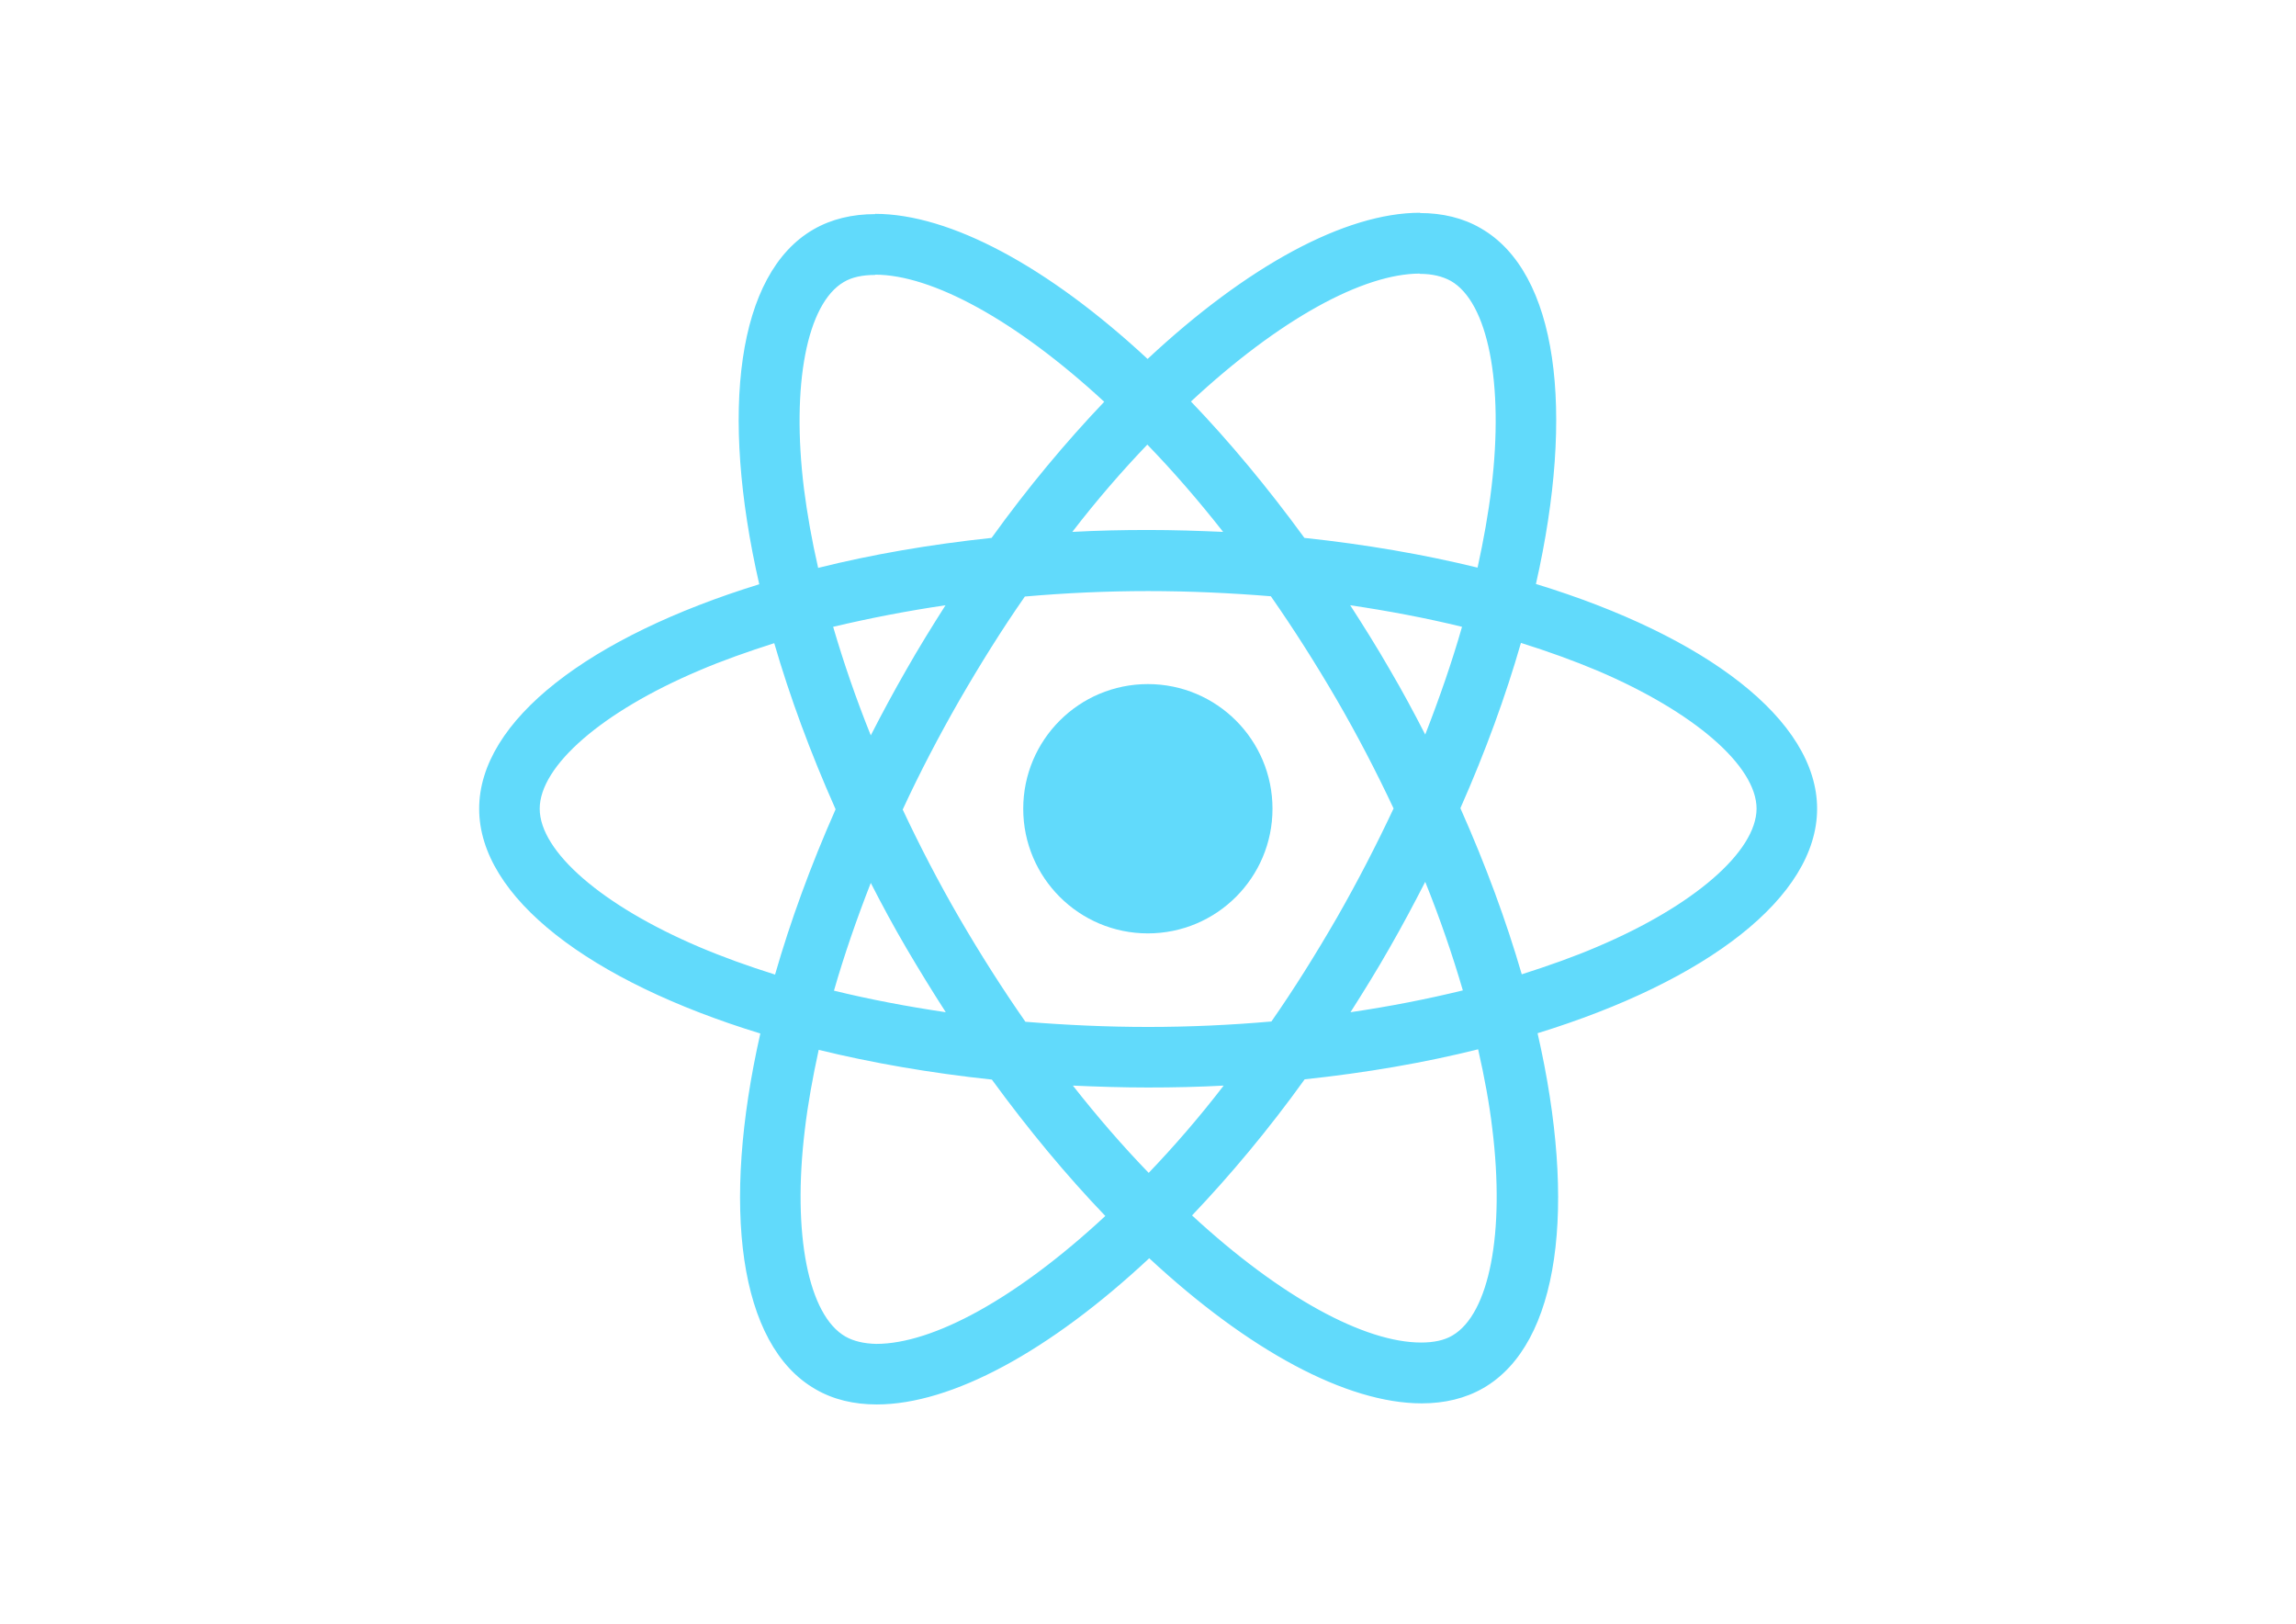
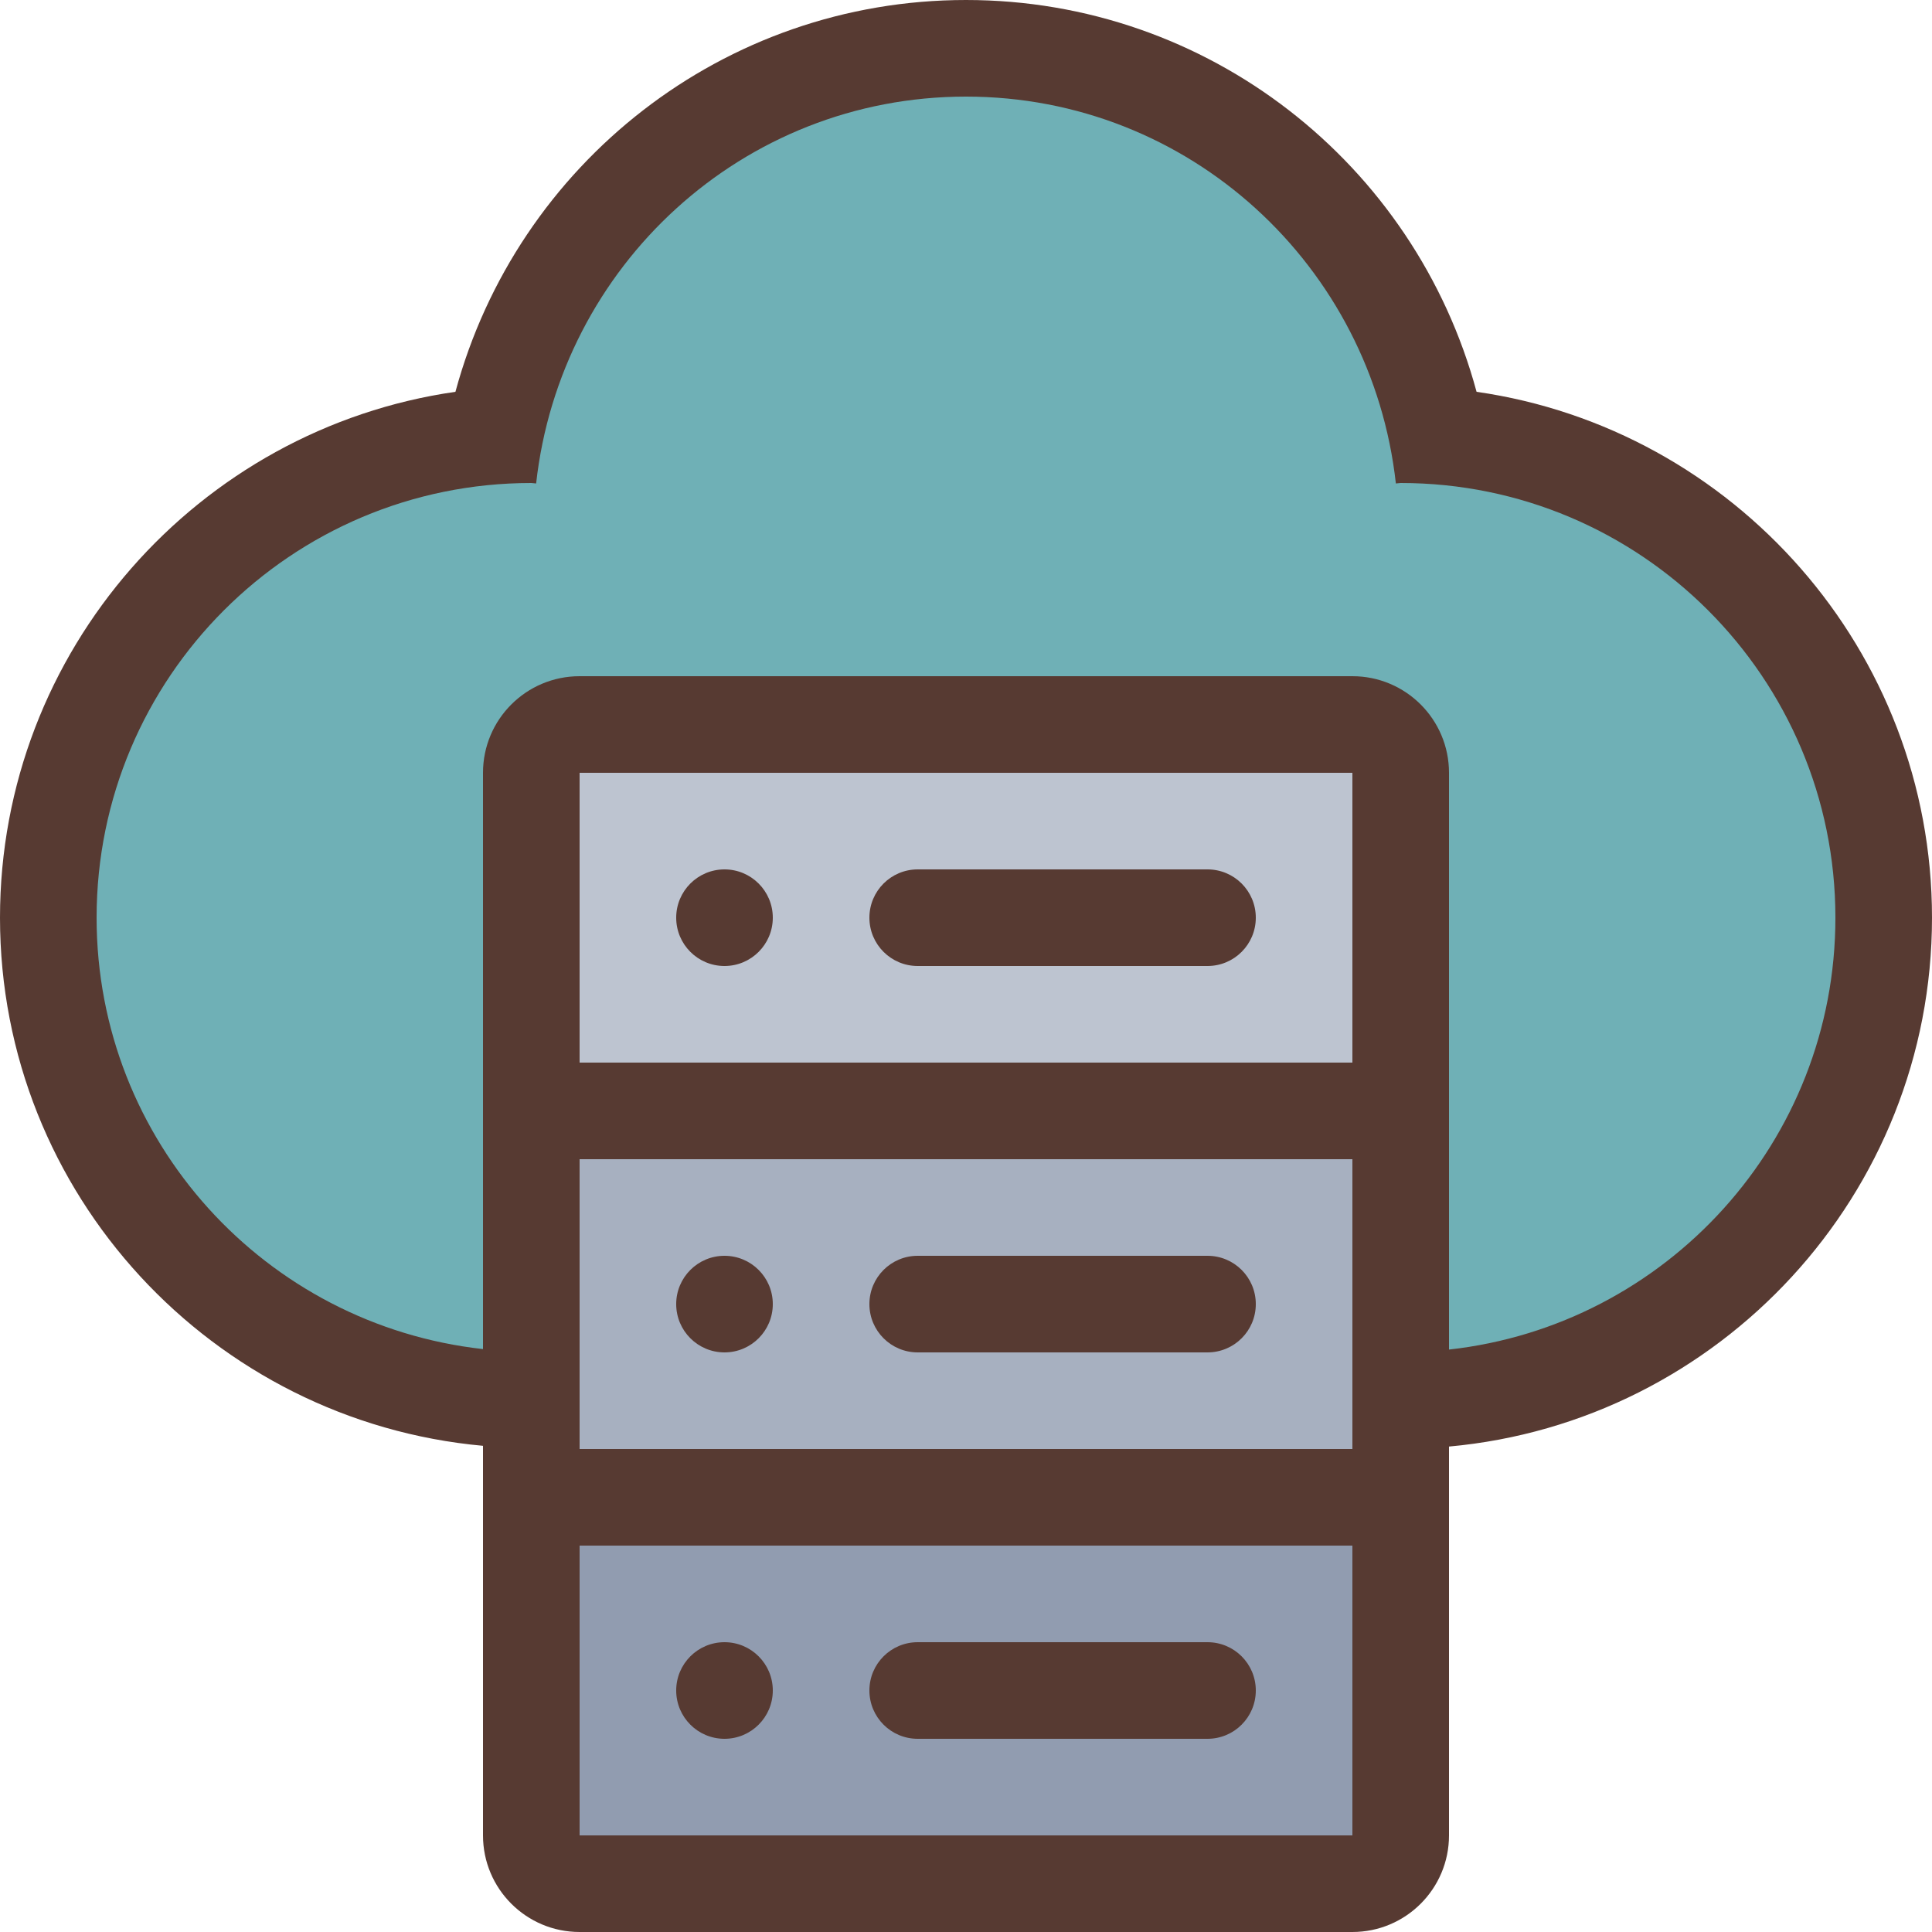
- <svg xmlns="http://www.w3.org/2000/svg" viewBox="0 0 841.9 595.3">
-   <g fill="#61DAFB">
-     <path d="M666.3 296.5c0-32.5-40.7-63.3-103.1-82.4 14.4-63.6 8-114.2-20.2-130.4-6.5-3.8-14.1-5.6-22.4-5.6v22.3c4.6 0 8.3.9 11.4 2.6 13.6 7.8 19.5 37.5 14.9 75.7-1.1 9.4-2.9 19.3-5.1 29.4-19.6-4.8-41-8.5-63.5-10.9-13.5-18.5-27.5-35.3-41.6-50 32.6-30.3 63.2-46.9 84-46.9V78c-27.5 0-63.5 19.6-99.9 53.6-36.4-33.8-72.4-53.2-99.9-53.2v22.3c20.7 0 51.4 16.5 84 46.6-14 14.7-28 31.4-41.3 49.9-22.6 2.4-44 6.1-63.6 11-2.3-10-4-19.7-5.2-29-4.7-38.2 1.1-67.9 14.6-75.8 3-1.8 6.9-2.6 11.5-2.6V78.5c-8.4 0-16 1.8-22.6 5.6-28.1 16.2-34.4 66.7-19.9 130.1-62.2 19.2-102.7 49.9-102.7 82.3 0 32.5 40.7 63.3 103.1 82.4-14.4 63.6-8 114.2 20.2 130.4 6.5 3.8 14.1 5.6 22.5 5.6 27.5 0 63.5-19.6 99.9-53.6 36.4 33.8 72.4 53.2 99.9 53.2 8.4 0 16-1.8 22.6-5.6 28.1-16.2 34.4-66.7 19.9-130.1 62-19.1 102.5-49.9 102.5-82.3zm-130.2-66.7c-3.7 12.9-8.3 26.2-13.5 39.5-4.1-8-8.4-16-13.1-24-4.6-8-9.5-15.8-14.4-23.4 14.2 2.1 27.9 4.7 41 7.9zm-45.8 106.5c-7.8 13.5-15.8 26.3-24.1 38.2-14.9 1.3-30 2-45.2 2-15.1 0-30.2-.7-45-1.9-8.3-11.9-16.4-24.6-24.2-38-7.6-13.1-14.5-26.4-20.8-39.8 6.2-13.4 13.2-26.8 20.7-39.9 7.8-13.5 15.8-26.3 24.1-38.2 14.9-1.3 30-2 45.2-2 15.1 0 30.2.7 45 1.9 8.3 11.9 16.4 24.6 24.2 38 7.6 13.1 14.5 26.4 20.8 39.8-6.3 13.4-13.2 26.8-20.7 39.9zm32.3-13c5.4 13.4 10 26.8 13.8 39.8-13.1 3.2-26.9 5.9-41.2 8 4.9-7.7 9.8-15.6 14.4-23.7 4.6-8 8.9-16.1 13-24.1zM421.2 430c-9.3-9.6-18.6-20.3-27.8-32 9 .4 18.2.7 27.5.7 9.4 0 18.7-.2 27.8-.7-9 11.7-18.3 22.4-27.5 32zm-74.4-58.9c-14.2-2.1-27.9-4.7-41-7.9 3.7-12.9 8.3-26.2 13.5-39.5 4.1 8 8.4 16 13.1 24 4.7 8 9.5 15.8 14.4 23.4zM420.7 163c9.3 9.6 18.6 20.3 27.8 32-9-.4-18.2-.7-27.5-.7-9.4 0-18.7.2-27.8.7 9-11.7 18.3-22.4 27.5-32zm-74 58.9c-4.9 7.7-9.8 15.6-14.4 23.7-4.6 8-8.9 16-13 24-5.4-13.4-10-26.8-13.8-39.8 13.1-3.1 26.9-5.8 41.2-7.9zm-90.5 125.2c-35.4-15.1-58.3-34.9-58.3-50.6 0-15.7 22.9-35.6 58.3-50.6 8.6-3.7 18-7 27.7-10.1 5.7 19.6 13.2 40 22.5 60.9-9.2 20.8-16.6 41.1-22.2 60.6-9.9-3.1-19.3-6.5-28-10.2zM310 490c-13.6-7.8-19.5-37.5-14.9-75.7 1.1-9.4 2.9-19.3 5.1-29.4 19.6 4.8 41 8.5 63.5 10.9 13.5 18.5 27.5 35.3 41.6 50-32.6 30.3-63.2 46.9-84 46.9-4.5-.1-8.3-1-11.3-2.7zm237.2-76.2c4.7 38.2-1.1 67.9-14.6 75.8-3 1.8-6.9 2.6-11.5 2.6-20.7 0-51.4-16.5-84-46.6 14-14.7 28-31.4 41.3-49.9 22.6-2.4 44-6.1 63.6-11 2.3 10.1 4.1 19.8 5.2 29.1zm38.5-66.7c-8.6 3.7-18 7-27.7 10.1-5.7-19.6-13.2-40-22.5-60.9 9.2-20.8 16.6-41.1 22.2-60.6 9.9 3.1 19.3 6.5 28.1 10.2 35.4 15.1 58.3 34.9 58.3 50.6-.1 15.7-23 35.6-58.4 50.6zM320.8 78.4z" />
-     <circle cx="420.9" cy="296.5" r="45.7" />
-     <path d="M520.5 78.1z" />
+ <svg xmlns="http://www.w3.org/2000/svg" height="800px" width="800px" version="1.1" id="Layer_1" viewBox="0 0 512 512" xml:space="preserve">
+   <path style="fill:#6FB0B6;" d="M126.592,370.236C61.713,363.059,12.8,308.446,12.8,243.2c0-67.311,52.224-122.65,118.281-127.633  C142.925,56.252,194.782,12.8,256,12.8s113.075,43.452,124.919,102.767C446.976,120.55,499.2,175.889,499.2,243.2  c0,65.323-48.913,119.996-113.792,127.172L126.592,370.236z" />
+   <path style="fill:#919CB0;" d="M140.8,499.2V396.8h230.4v102.4H140.8z" />
+   <path style="fill:#A7B0C0;" d="M140.8,396.8V294.4h230.4v102.4H140.8z" />
+   <path style="fill:#BDC4D0;" d="M140.8,294.4V192h230.4v102.4H140.8z" />
+   <g>
+     <circle style="fill:#573A32;" cx="192" cy="243.2" r="12.8" />
+     <circle style="fill:#573A32;" cx="192" cy="345.6" r="12.8" />
+     <circle style="fill:#573A32;" cx="192" cy="448" r="12.8" />
+     <path style="fill:#573A32;" d="M243.2,256H320c7.074,0,12.8-5.726,12.8-12.8s-5.726-12.8-12.8-12.8h-76.8   c-7.074,0-12.8,5.726-12.8,12.8S236.126,256,243.2,256z" />
+     <path style="fill:#573A32;" d="M243.2,358.4H320c7.074,0,12.8-5.726,12.8-12.8c0-7.074-5.726-12.8-12.8-12.8h-76.8   c-7.074,0-12.8,5.726-12.8,12.8C230.4,352.674,236.126,358.4,243.2,358.4z" />
+     <path style="fill:#573A32;" d="M243.2,460.8H320c7.074,0,12.8-5.726,12.8-12.8s-5.726-12.8-12.8-12.8h-76.8   c-7.074,0-12.8,5.726-12.8,12.8S236.126,460.8,243.2,460.8z" />
+     <path style="fill:#573A32;" d="M391.305,103.834C374.98,43.349,320.162,0,256,0S137.028,43.349,120.695,103.834   C52.54,113.613,0,172.382,0,243.2c0,73.301,56.371,133.444,128,139.955V486.4c0,14.14,11.46,25.6,25.6,25.6h204.8   c14.14,0,25.6-11.46,25.6-25.6V383.351c71.654-6.494,128-66.833,128-140.151C512,172.382,459.46,113.613,391.305,103.834z    M358.4,486.4H153.6v-76.8h204.8V486.4z M358.4,384H153.6v-76.8h204.8V384z M358.4,281.6H153.6v-76.8h204.8V281.6z M384,357.649   V204.8c0-14.14-11.46-25.6-25.6-25.6H153.6c-14.14,0-25.6,11.46-25.6,25.6v152.721C70.417,351.138,25.6,302.481,25.6,243.2   c0-63.625,51.575-115.2,115.2-115.2c0.435,0,0.845,0.119,1.28,0.128C148.463,70.545,196.719,25.6,256,25.6   s107.537,44.945,113.92,102.528c0.435-0.009,0.845-0.128,1.28-0.128c63.625,0,115.2,51.575,115.2,115.2   C486.4,302.49,441.591,351.275,384,357.649z" />
  </g>
</svg>
